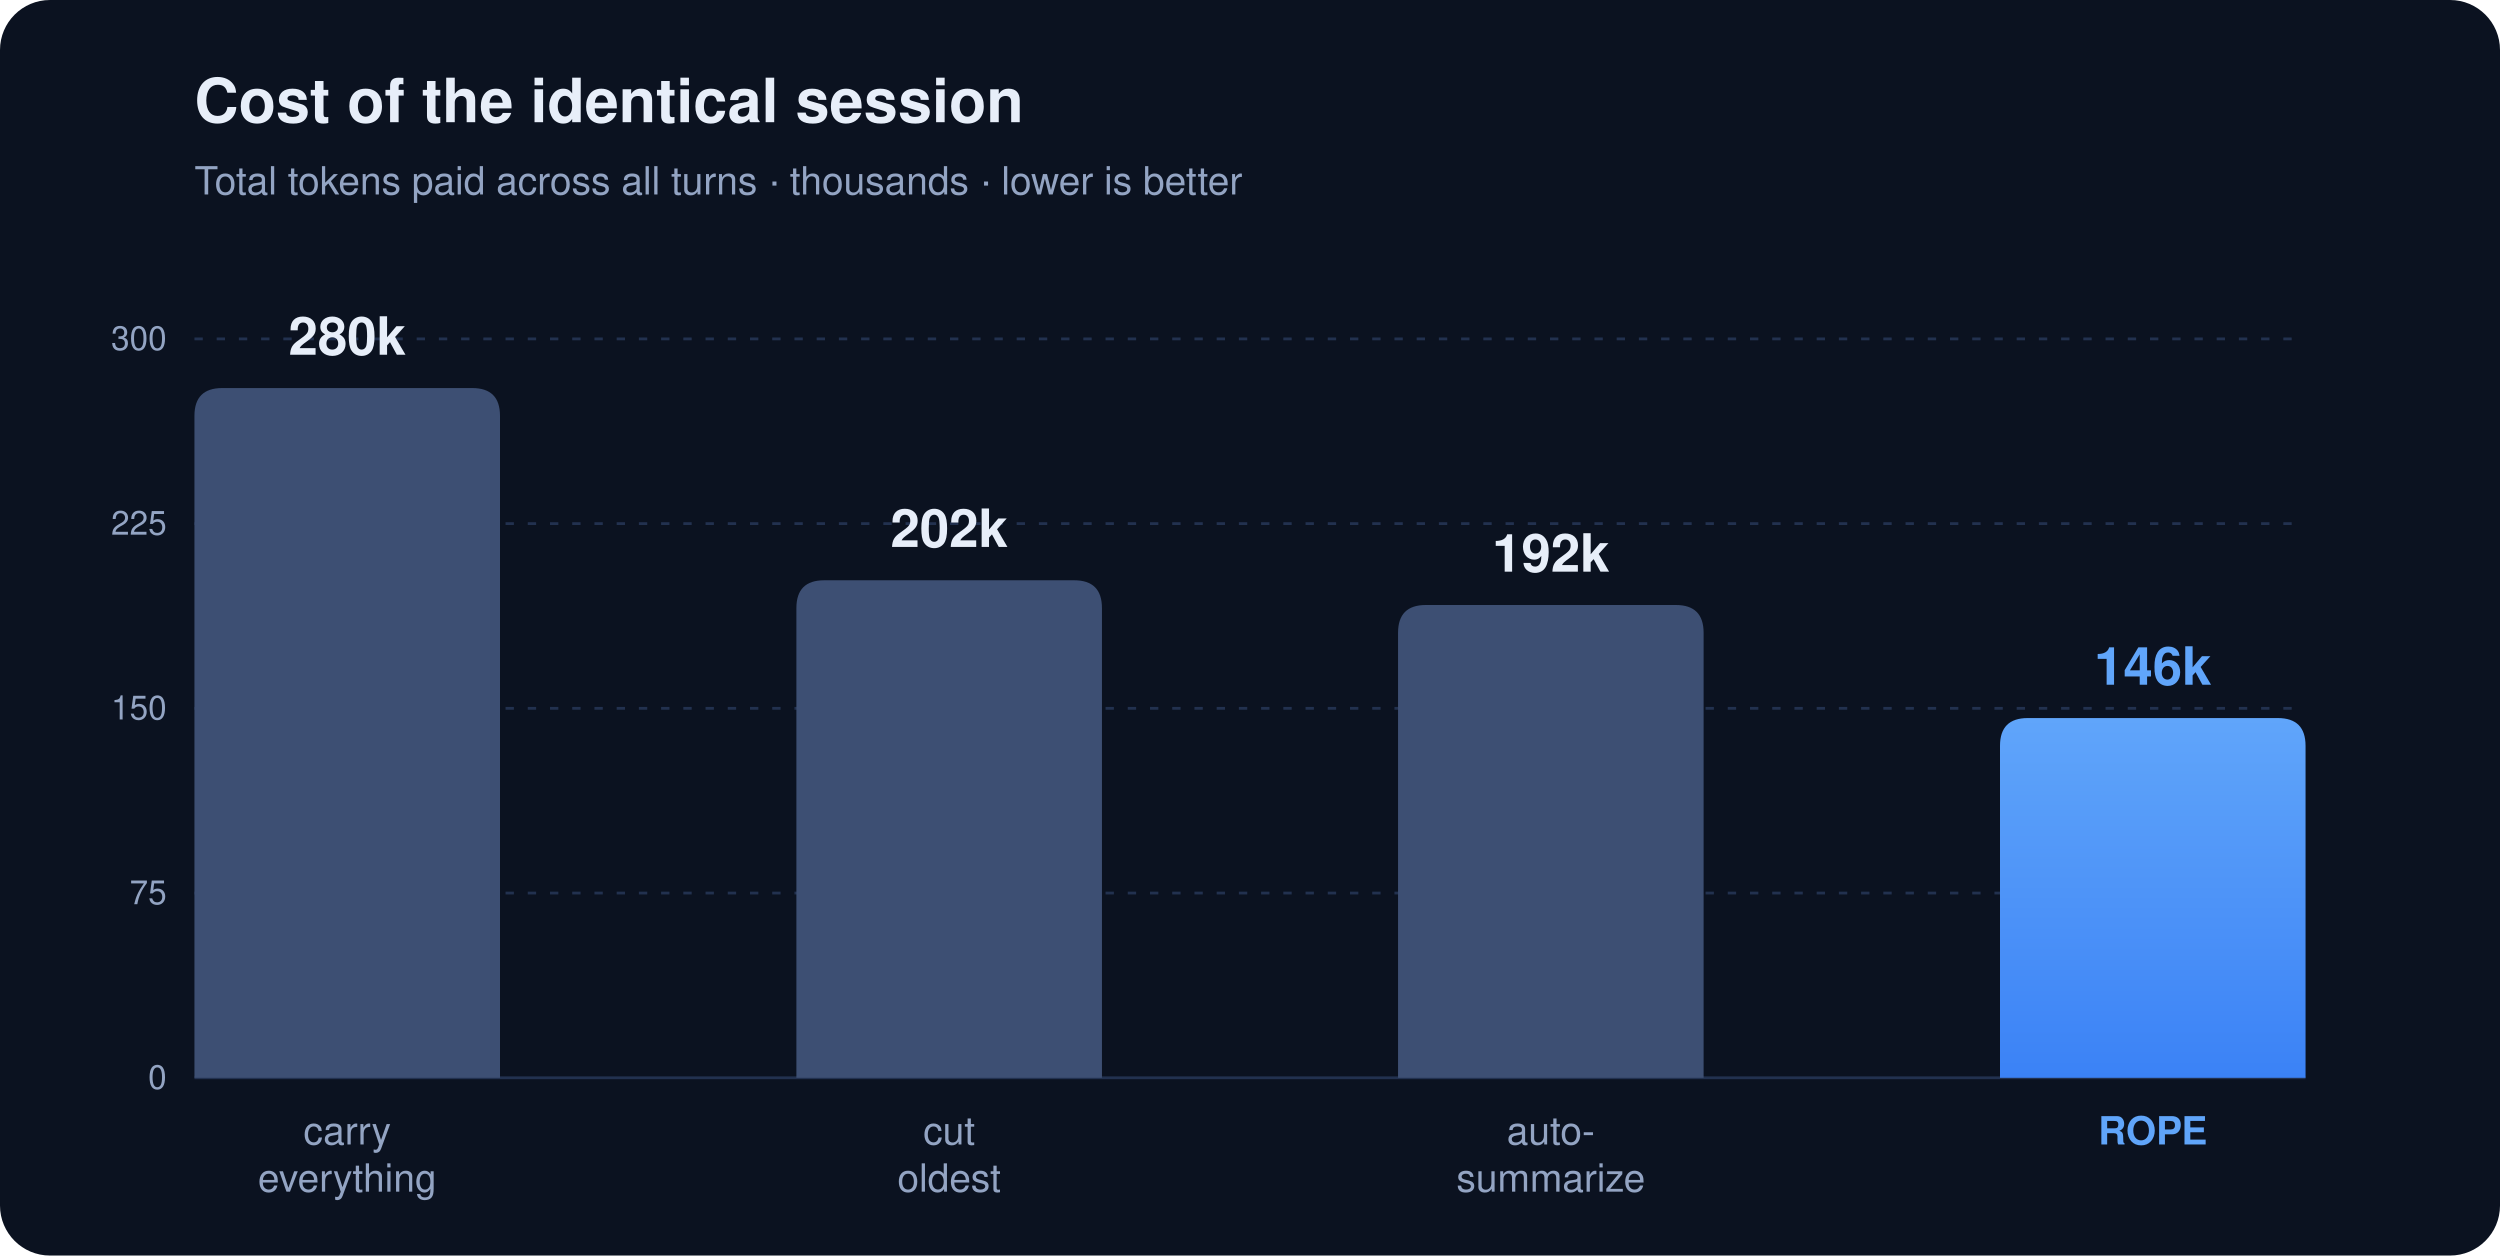
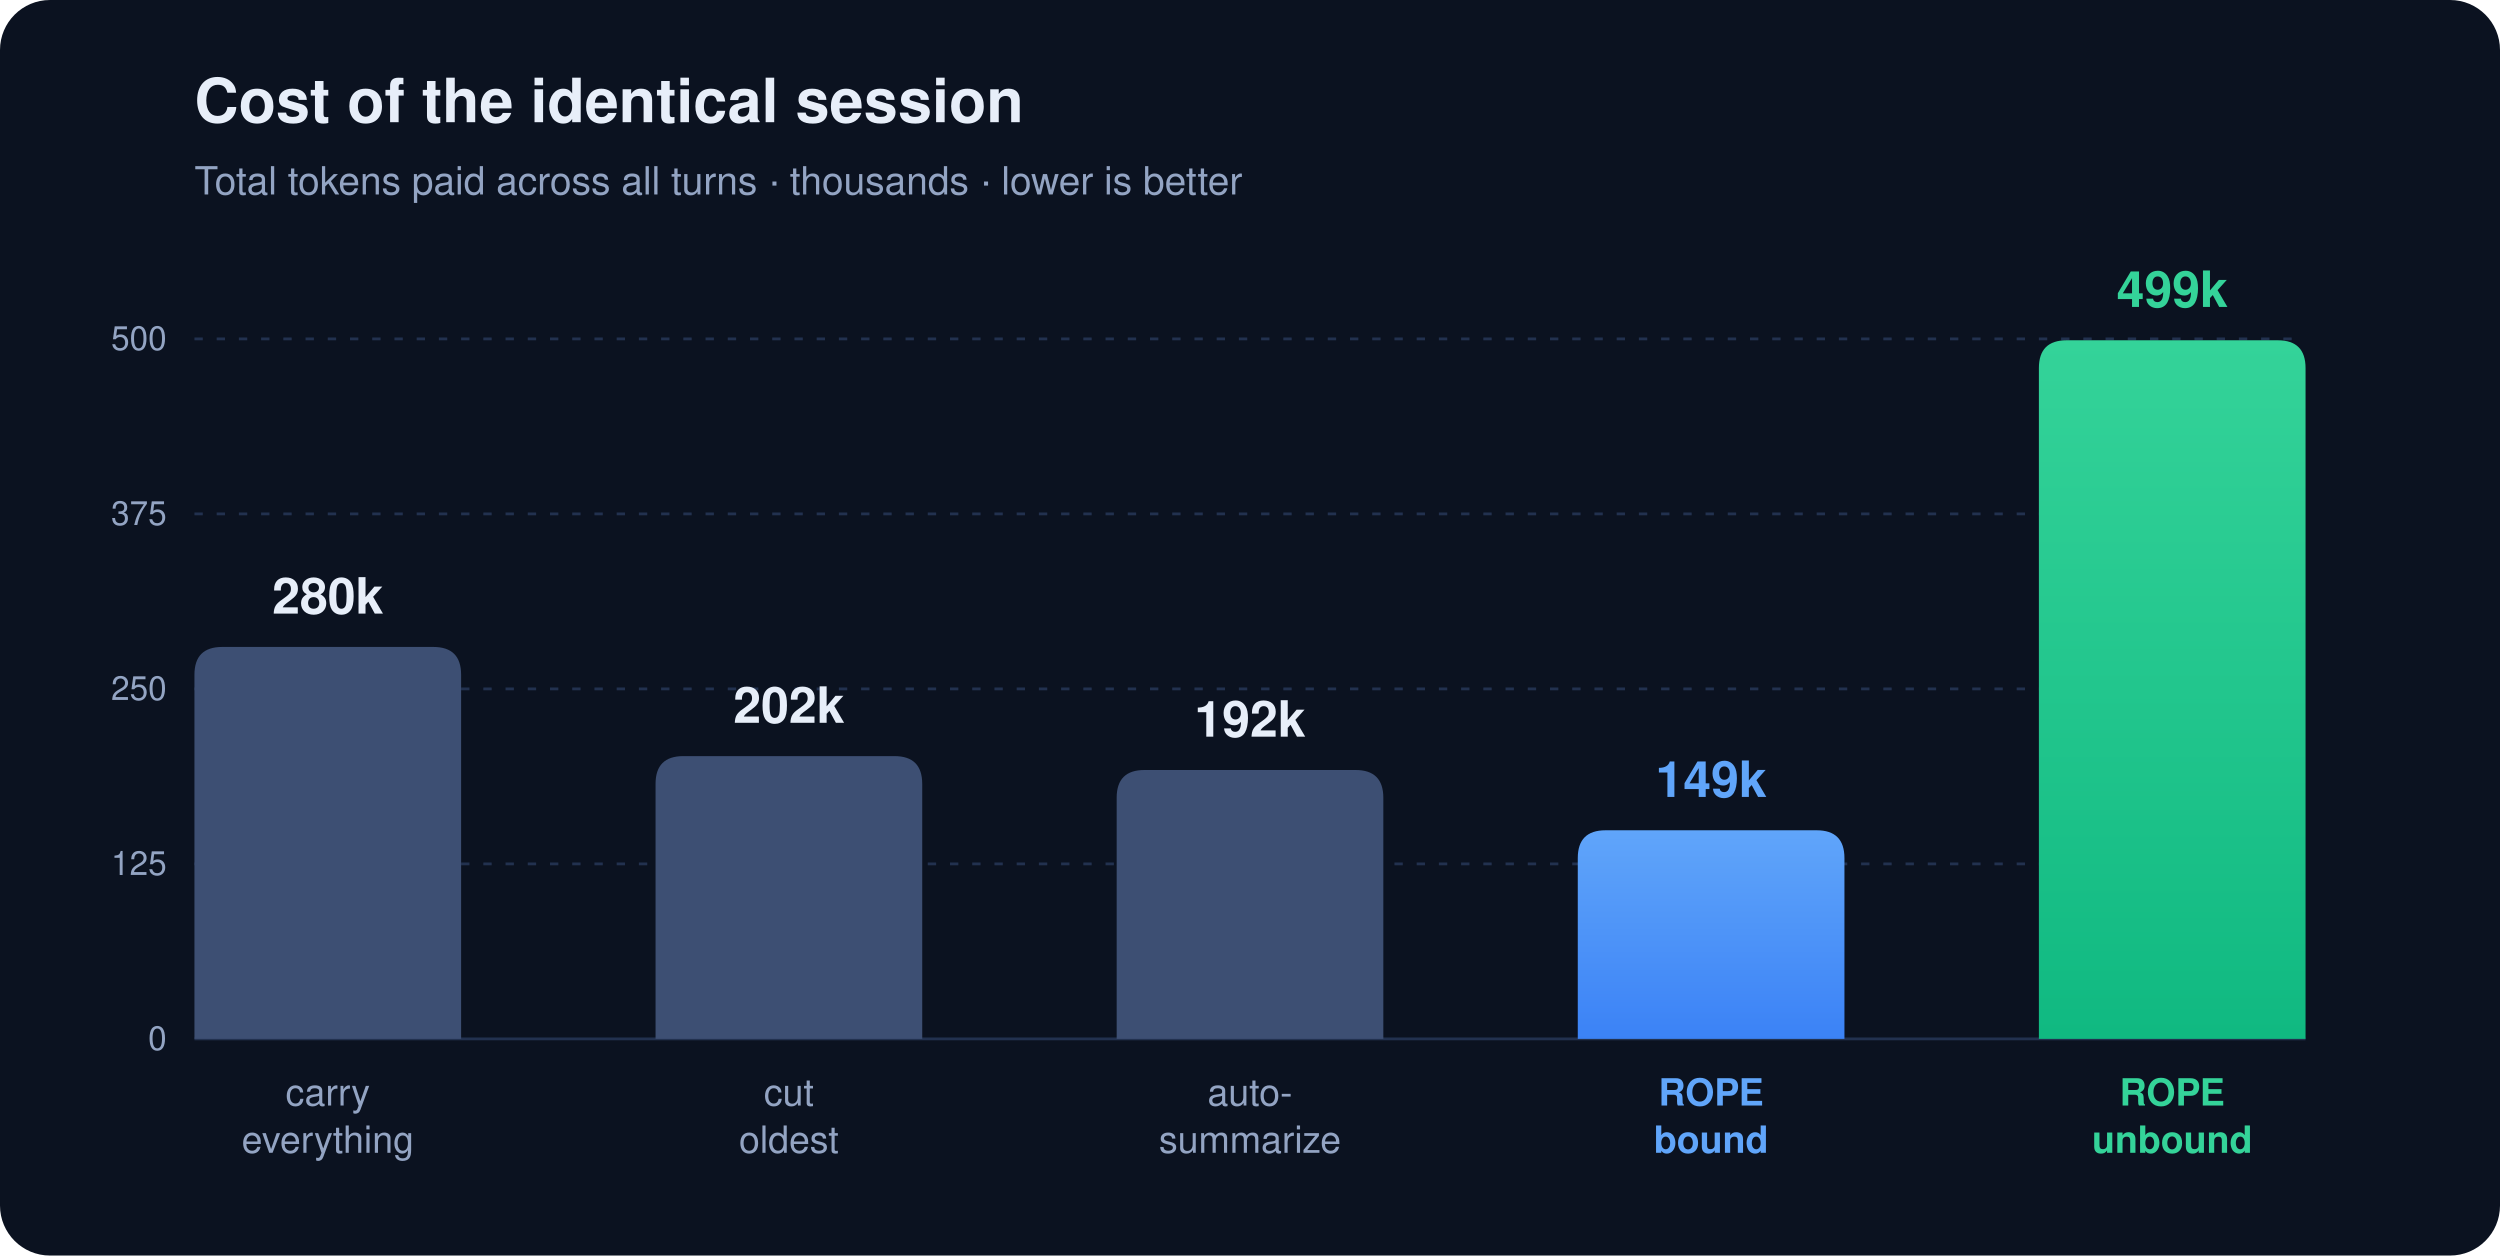
<svg xmlns="http://www.w3.org/2000/svg" viewBox="0 0 900 452" font-family="-apple-system,BlinkMacSystemFont,'Segoe UI',Helvetica,Arial,sans-serif">
  <rect width="900" height="452" rx="18" fill="#0B1220" />
  <text x="70" y="44" fill="#E7EEF9" font-size="22" font-weight="700">Cost of the identical session</text>
  <text x="70" y="70" fill="#93A4C3" font-size="14">Total tokens paid across all turns · thousands · lower is better</text>
  <defs>
    <linearGradient id="hero" x1="0" y1="0" x2="0" y2="1">
      <stop offset="0" stop-color="#60A5FA" />
      <stop offset="1" stop-color="#3B82F6" />
    </linearGradient>
+     <linearGradient id="hero2" x1="0" y1="0" x2="0" y2="1">
+       <stop offset="0" stop-color="#34D399" />
+       <stop offset="1" stop-color="#10B981" />
+     </linearGradient>
  </defs>
-   <line x1="70" y1="388.0" x2="830" y2="388.0" stroke="#22314F" stroke-width="1" stroke-dasharray="none" />
-   <text x="60" y="392.0" fill="#93A4C3" font-size="12" text-anchor="end">0</text>
-   <line x1="70" y1="321.5" x2="830" y2="321.5" stroke="#22314F" stroke-width="1" stroke-dasharray="3 5" />
-   <text x="60" y="325.5" fill="#93A4C3" font-size="12" text-anchor="end">75</text>
-   <line x1="70" y1="255.0" x2="830" y2="255.0" stroke="#22314F" stroke-width="1" stroke-dasharray="3 5" />
-   <text x="60" y="259.0" fill="#93A4C3" font-size="12" text-anchor="end">150</text>
-   <line x1="70" y1="188.5" x2="830" y2="188.5" stroke="#22314F" stroke-width="1" stroke-dasharray="3 5" />
-   <text x="60" y="192.5" fill="#93A4C3" font-size="12" text-anchor="end">225</text>
+   <line x1="70" y1="374.0" x2="830" y2="374.0" stroke="#22314F" stroke-width="1" stroke-dasharray="none" />
+   <text x="60" y="378.0" fill="#93A4C3" font-size="12" text-anchor="end">0</text>
+   <line x1="70" y1="311.0" x2="830" y2="311.0" stroke="#22314F" stroke-width="1" stroke-dasharray="3 5" />
+   <text x="60" y="315.0" fill="#93A4C3" font-size="12" text-anchor="end">125</text>
+   <line x1="70" y1="248.0" x2="830" y2="248.0" stroke="#22314F" stroke-width="1" stroke-dasharray="3 5" />
+   <text x="60" y="252.0" fill="#93A4C3" font-size="12" text-anchor="end">250</text>
+   <line x1="70" y1="185.0" x2="830" y2="185.0" stroke="#22314F" stroke-width="1" stroke-dasharray="3 5" />
+   <text x="60" y="189.0" fill="#93A4C3" font-size="12" text-anchor="end">375</text>
  <line x1="70" y1="122.0" x2="830" y2="122.0" stroke="#22314F" stroke-width="1" stroke-dasharray="3 5" />
-   <text x="60" y="126.0" fill="#93A4C3" font-size="12" text-anchor="end">300</text>
-   <path d="M70.0,388.0 v-238.3 q0,-10 10,-10 h90 q10,0 10,10 v238.3 z" fill="#3D4F73" />
-   <text x="125.0" y="127.7" fill="#E7EEF9" font-size="19" font-weight="700" text-anchor="middle">280k</text>
-   <text x="125.0" y="412.0" fill="#93A4C3" font-size="14" text-anchor="middle">carry</text>
-   <text x="125.0" y="429.0" fill="#93A4C3" font-size="14" text-anchor="middle">everything</text>
-   <path d="M286.7,388.0 v-169.1 q0,-10 10,-10 h90 q10,0 10,10 v169.1 z" fill="#3D4F73" />
-   <text x="341.7" y="196.9" fill="#E7EEF9" font-size="19" font-weight="700" text-anchor="middle">202k</text>
-   <text x="341.7" y="412.0" fill="#93A4C3" font-size="14" text-anchor="middle">cut</text>
-   <text x="341.7" y="429.0" fill="#93A4C3" font-size="14" text-anchor="middle">oldest</text>
-   <path d="M503.3,388.0 v-160.2 q0,-10 10,-10 h90 q10,0 10,10 v160.2 z" fill="#3D4F73" />
-   <text x="558.3" y="205.8" fill="#E7EEF9" font-size="19" font-weight="700" text-anchor="middle">192k</text>
-   <text x="558.3" y="412.0" fill="#93A4C3" font-size="14" text-anchor="middle">auto-</text>
-   <text x="558.3" y="429.0" fill="#93A4C3" font-size="14" text-anchor="middle">summarize</text>
-   <path d="M720.0,388.0 v-119.5 q0,-10 10,-10 h90 q10,0 10,10 v119.5 z" fill="url(#hero)" />
-   <text x="775.0" y="246.5" fill="#60A5FA" font-size="19" font-weight="700" text-anchor="middle">146k</text>
-   <text x="775.0" y="412.0" fill="#60A5FA" font-size="14" font-weight="700" text-anchor="middle">ROPE</text>
+   <text x="60" y="126.0" fill="#93A4C3" font-size="12" text-anchor="end">500</text>
+   <path d="M70.0,374.0 v-131.1 q0,-10 10,-10 h76 q10,0 10,10 v131.1 z" fill="#3D4F73" />
+   <text x="118.0" y="220.9" fill="#E7EEF9" font-size="18" font-weight="700" text-anchor="middle">280k</text>
+   <text x="118.0" y="398.0" fill="#93A4C3" font-size="13.5" text-anchor="middle">carry</text>
+   <text x="118.0" y="415.0" fill="#93A4C3" font-size="13.5" text-anchor="middle">everything</text>
+   <path d="M236.0,374.0 v-91.8 q0,-10 10,-10 h76 q10,0 10,10 v91.8 z" fill="#3D4F73" />
+   <text x="284.0" y="260.2" fill="#E7EEF9" font-size="18" font-weight="700" text-anchor="middle">202k</text>
+   <text x="284.0" y="398.0" fill="#93A4C3" font-size="13.5" text-anchor="middle">cut</text>
+   <text x="284.0" y="415.0" fill="#93A4C3" font-size="13.5" text-anchor="middle">oldest</text>
+   <path d="M402.0,374.0 v-86.8 q0,-10 10,-10 h76 q10,0 10,10 v86.8 z" fill="#3D4F73" />
+   <text x="450.0" y="265.2" fill="#E7EEF9" font-size="18" font-weight="700" text-anchor="middle">192k</text>
+   <text x="450.0" y="398.0" fill="#93A4C3" font-size="13.5" text-anchor="middle">auto-</text>
+   <text x="450.0" y="415.0" fill="#93A4C3" font-size="13.5" text-anchor="middle">summarize</text>
+   <path d="M568.0,374.0 v-65.1 q0,-10 10,-10 h76 q10,0 10,10 v65.1 z" fill="url(#hero)" />
+   <text x="616.0" y="286.9" fill="#60A5FA" font-size="18" font-weight="700" text-anchor="middle">149k</text>
+   <text x="616.0" y="398.0" fill="#60A5FA" font-size="13.5" font-weight="700" text-anchor="middle">ROPE</text>
+   <text x="616.0" y="415.0" fill="#60A5FA" font-size="13.5" font-weight="700" text-anchor="middle">bound</text>
+   <path d="M734.0,374.0 v-241.5 q0,-10 10,-10 h76 q10,0 10,10 v241.5 z" fill="url(#hero2)" />
+   <text x="782.0" y="110.5" fill="#34D399" font-size="18" font-weight="700" text-anchor="middle">499k</text>
+   <text x="782.0" y="398.0" fill="#34D399" font-size="13.5" font-weight="700" text-anchor="middle">ROPE</text>
+   <text x="782.0" y="415.0" fill="#34D399" font-size="13.5" font-weight="700" text-anchor="middle">unbound</text>
</svg>
